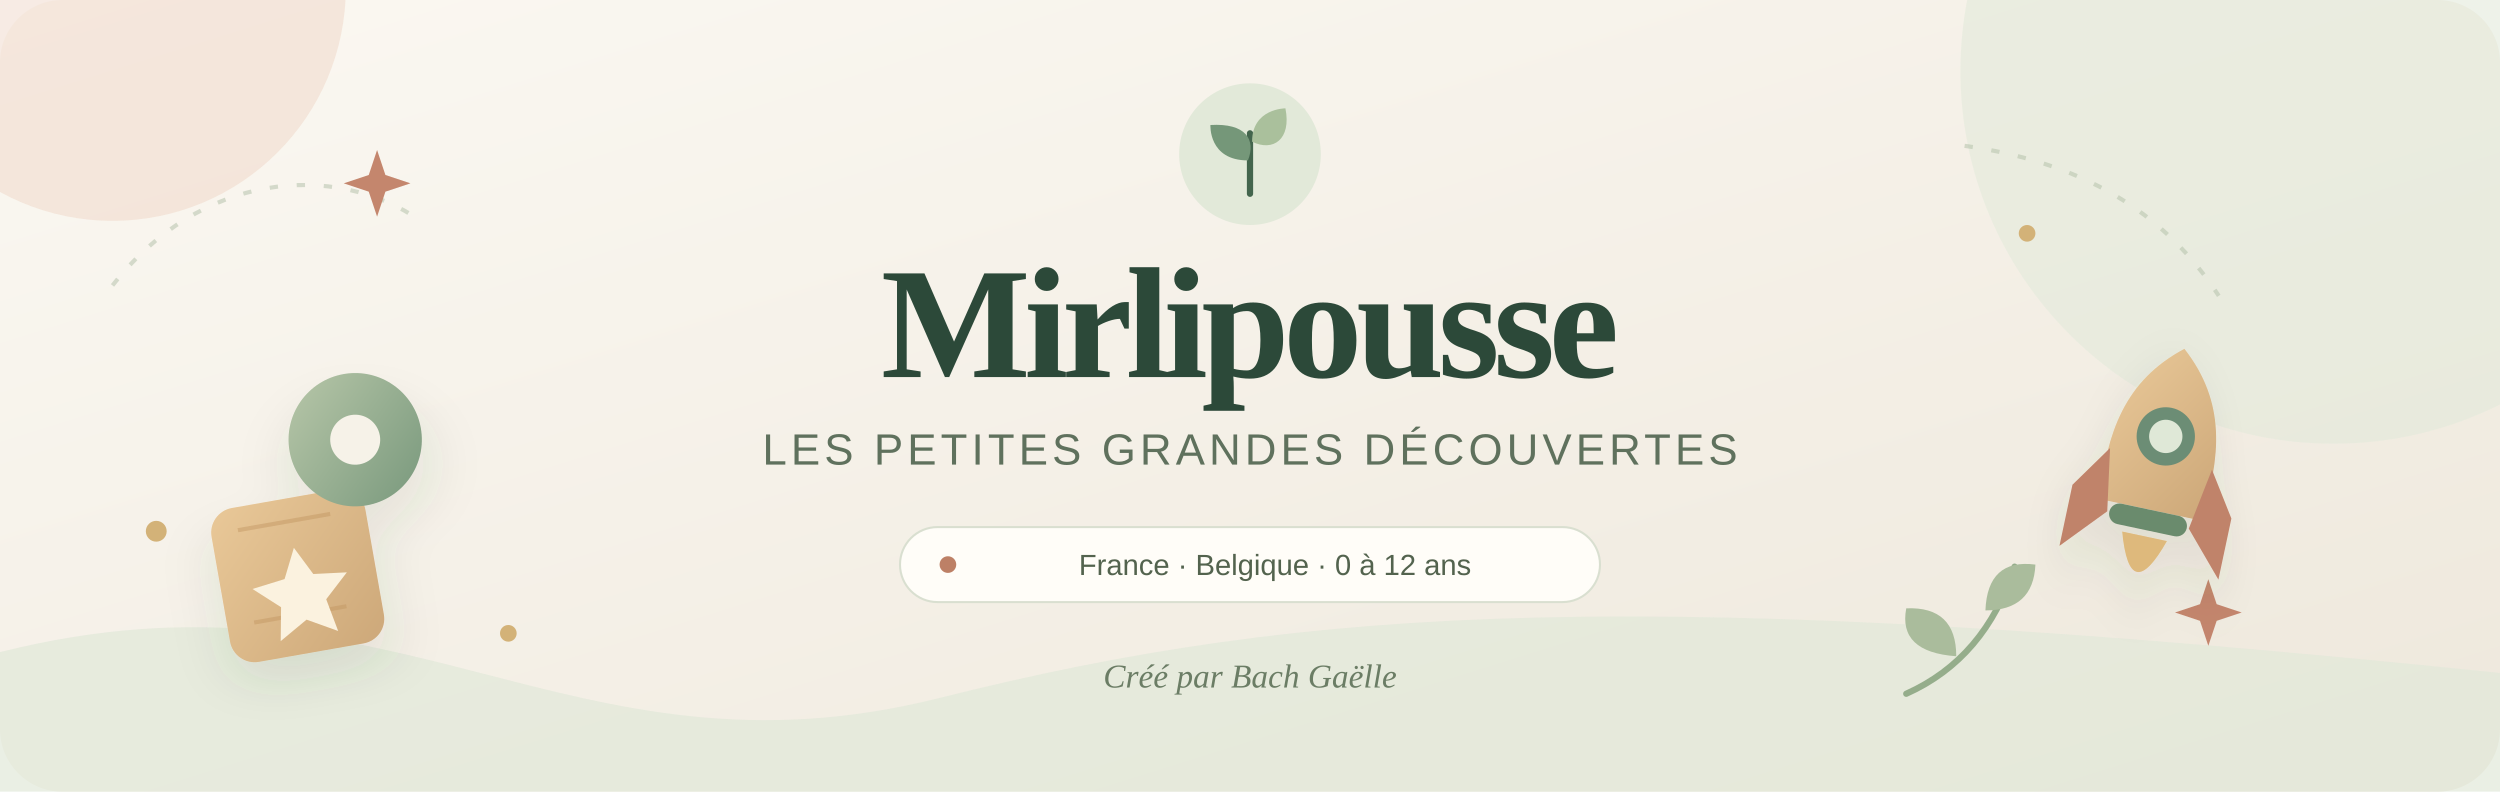
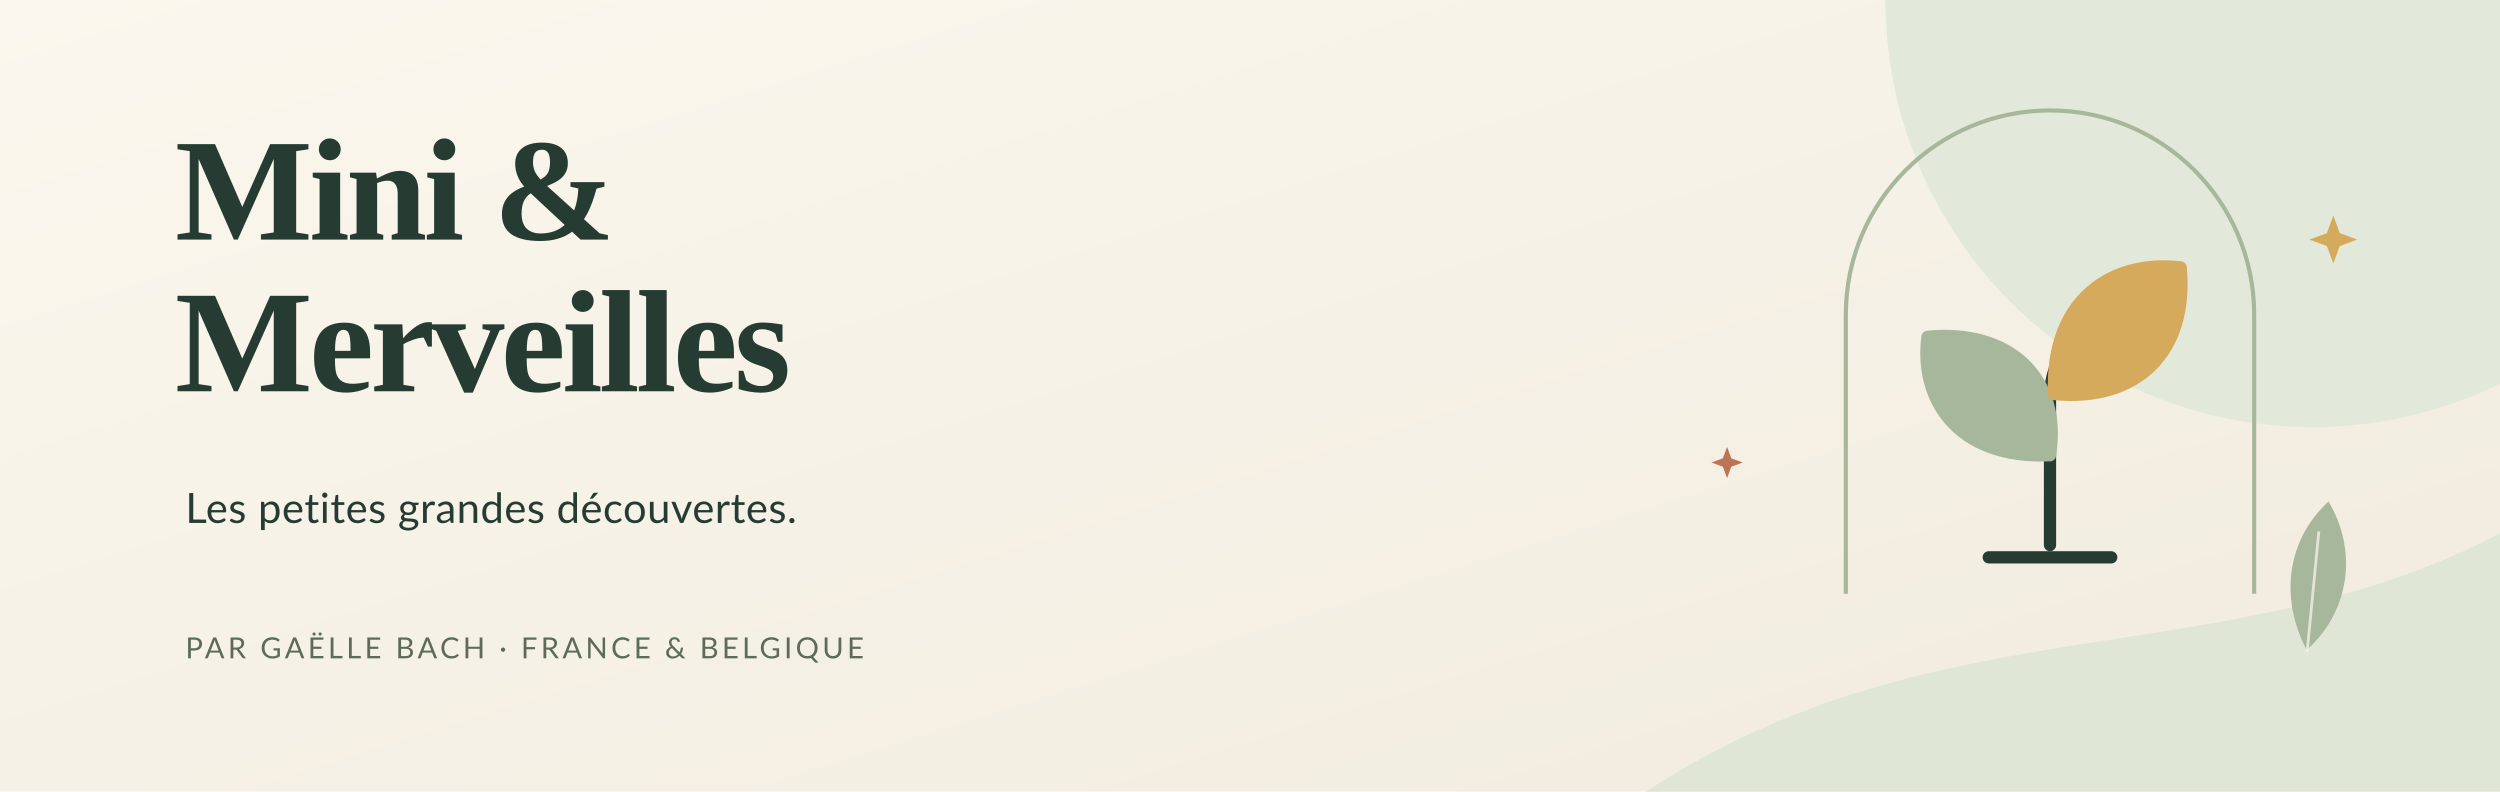
<svg xmlns="http://www.w3.org/2000/svg" width="1200" height="380" viewBox="0 0 1200 380" role="img" aria-labelledby="title desc">
  <defs>
-     <linearGradient id="paper" x1="0" x2="1" y1="0" y2="1">
-       <stop stop-color="#fbf8f2" />
-       <stop offset="1" stop-color="#eee8dc" />
+     <linearGradient id="paper" x2="1" y2="1">
+       <stop stop-color="#fbf7ee" />
+       <stop offset="1" stop-color="#f1ebde" />
    </linearGradient>
-     <linearGradient id="wood" x1="0" x2="1" y1="0" y2="1">
-       <stop stop-color="#e9c898" />
-       <stop offset="1" stop-color="#cda879" />
-     </linearGradient>
-     <linearGradient id="sage" x1="0" x2="1" y1="0" y2="1">
-       <stop stop-color="#b8c7a9" />
-       <stop offset="1" stop-color="#78987c" />
-     </linearGradient>
-     <filter id="shadow" x="-40%" y="-40%" width="180%" height="200%">
-       <feDropShadow dx="0" dy="12" stdDeviation="12" flood-color="#365744" flood-opacity=".10" />
-     </filter>
  </defs>
-   <rect width="1200" height="380" rx="30" fill="url(#paper)" />
-   <path d="M0 313C191 265 272 380 451 335S791 281 1200 323V380H0Z" fill="#e1e8d9" opacity=".7" />
-   <circle cx="1120" cy="34" r="179" fill="#e3eadb" opacity=".6" />
-   <circle cx="54" cy="-6" r="112" fill="#edcfbe" opacity=".42" />
-   <g fill="none" stroke="#afbea5" stroke-width="2" opacity=".5">
-     <path d="M54 137c42-54 106-60 148-31" stroke-dasharray="4 9" />
-     <path d="M943 70c57 8 96 32 122 72" stroke-dasharray="4 9" />
+   <rect width="1200" height="380" fill="url(#paper)" />
+   <circle cx="1110" cy="0" r="205" fill="#e3e9da" />
+   <path d="M790 380c140-92 278-55 410-124v124Z" fill="#e0e6d6" />
+   <g fill="#263c33" font-family="Georgia, 'Liberation Serif', serif" font-weight="700" text-anchor="start" letter-spacing="-1.7">
+     <text x="84" y="115" font-size="70">Mini &amp;</text>
+     <text x="84" y="187.8" font-size="70">Merveilles</text>
  </g>
-   <g fill="#c4866d">
-     <path d="m181 72 4 12 12 4-12 4-4 12-4-12-12-4 12-4Z" />
-     <path d="m1060 278 4 12 12 4-12 4-4 12-4-12-12-4 12-4Z" />
+   <text x="89" y="251" font-family="Lato, 'DejaVu Sans', sans-serif" font-size="20" fill="#263c33" letter-spacing=".25">Les petites grandes découvertes.</text>
+   <text x="89" y="316" font-family="Lato, 'DejaVu Sans', sans-serif" font-size="14" fill="#5d6c59" letter-spacing="1.6">PAR GAËLLE BACH · FRANCE &amp; BELGIQUE</text>
+   <path d="M886 285V151a98 98 0 0 1 196 0v134" fill="none" stroke="#a7b79b" stroke-width="2" />
+   <g transform="translate(886 97) scale(1.96)" fill="none" stroke="#263c33" stroke-width="3" stroke-linecap="round" stroke-linejoin="round">
+     <path d="M50 84V48c0-12 9-17 9-17" />
+     <path d="M50 62C27 63 18 48 20 33c20-2 33 10 30 29Z" fill="#a7b79b" stroke="#a7b79b" />
+     <path d="M51 47C50 24 65 14 82 16c2 21-11 33-31 31Z" fill="#d5aa5c" stroke="#d5aa5c" />
+     <path d="M35 87h30" />
  </g>
-   <g fill="#d3b278">
-     <circle cx="244" cy="304" r="4" />
-     <circle cx="973" cy="112" r="4" />
-     <circle cx="75" cy="255" r="5" />
+   <path transform="translate(1120 115) scale(1.15)" d="M0-10 2.7-2.7 10 0 2.7 2.7 0 10-2.7 2.7-10 0-2.7-2.7Z" fill="#d5aa5c" />
+   <path transform="translate(829 222) scale(0.75)" d="M0-10 2.7-2.7 10 0 2.7 2.7 0 10-2.7 2.7-10 0-2.7-2.7Z" fill="#bb7458" />
+   <g transform="translate(1090 259) rotate(-18) scale(0.68)">
+     <path d="M0 82C-7 42 10 4 47-13C56 26 38 65 0 82Z" fill="#a7b79b" />
+     <path d="M0 83 34 5" stroke="#fbf7ee" stroke-width="2" opacity=".7" />
  </g>
-   <g transform="translate(563 40)">
-     <circle cx="37" cy="34" r="34" fill="#e2e9d9" />
-     <path d="M37 53V24" stroke="#43654d" stroke-width="3" stroke-linecap="round" />
-     <path d="M36 37C17 37 18 20 18 20c17-1 22 7 18 17Z" fill="#759779" />
-     <path d="M38 28C38 12 54 12 54 12c3 15-6 21-16 16Z" fill="#aac09c" />
-   </g>
-   <text x="600" y="181" text-anchor="middle" font-family="Georgia, 'Times New Roman', serif" font-size="76" font-weight="700" letter-spacing="-3" fill="#2c4939">Mirlipousse</text>
-   <text x="600" y="223" text-anchor="middle" font-family="Arial, sans-serif" font-size="21" letter-spacing="2" fill="#5f715d">LES PETITES GRANDES DÉCOUVERTES</text>
-   <g transform="translate(432 253)">
-     <rect width="336" height="36" rx="18" fill="#fffdf8" stroke="#d9dfd0" />
-     <circle cx="23" cy="18" r="4" fill="#bd8066" />
-     <text x="180" y="23" text-anchor="middle" font-family="Arial, sans-serif" font-size="14" fill="#53634e">France · Belgique · 0 à 12 ans</text>
-   </g>
-   <text x="600" y="330" text-anchor="middle" font-family="Georgia, 'Times New Roman', serif" font-size="16" font-style="italic" fill="#6b7d65">Créé par Bach Gaëlle</text>
-   <g transform="translate(100 185) rotate(-10 45 60)" filter="url(#shadow)">
-     <rect x="0" y="53" width="75" height="75" rx="12" fill="url(#wood)" />
-     <path d="M13 64h45M13 109h45" stroke="#c19560" stroke-width="2" opacity=".45" />
-     <path d="m38 77 7 14 16 2-12 11 3 16-14-8-14 8 3-16-12-11 16-2Z" fill="#fbf2df" />
-     <circle cx="76" cy="31" r="32" fill="url(#sage)" />
-     <circle cx="76" cy="31" r="12" fill="#f6f2e8" />
-   </g>
-   <g transform="translate(995 166) rotate(12 40 65)" filter="url(#shadow)">
-     <path d="M40 0C15 21 12 47 15 79h50C68 47 65 21 40 0Z" fill="url(#wood)" />
-     <path d="M15 54 1 75v30l19-21M65 54l14 21v30L60 84" fill="#c0836a" />
-     <circle cx="40" cy="43" r="14" fill="#6c8d75" />
-     <circle cx="40" cy="43" r="8" fill="#dfe8d7" />
-     <rect x="21" y="79" width="38" height="10" rx="5" fill="#6b8b6d" />
-     <path d="M29 92q11 35 22 0" fill="#deb97c" />
-   </g>
-   <path d="M915 333q38-17 52-61" stroke="#95ad8b" stroke-width="3" fill="none" stroke-linecap="round" />
-   <path d="M939 315q-28-2-24-23 24-1 24 23M953 293q1-25 24-22-1 22-24 22" fill="#aabc9c" />
</svg>
